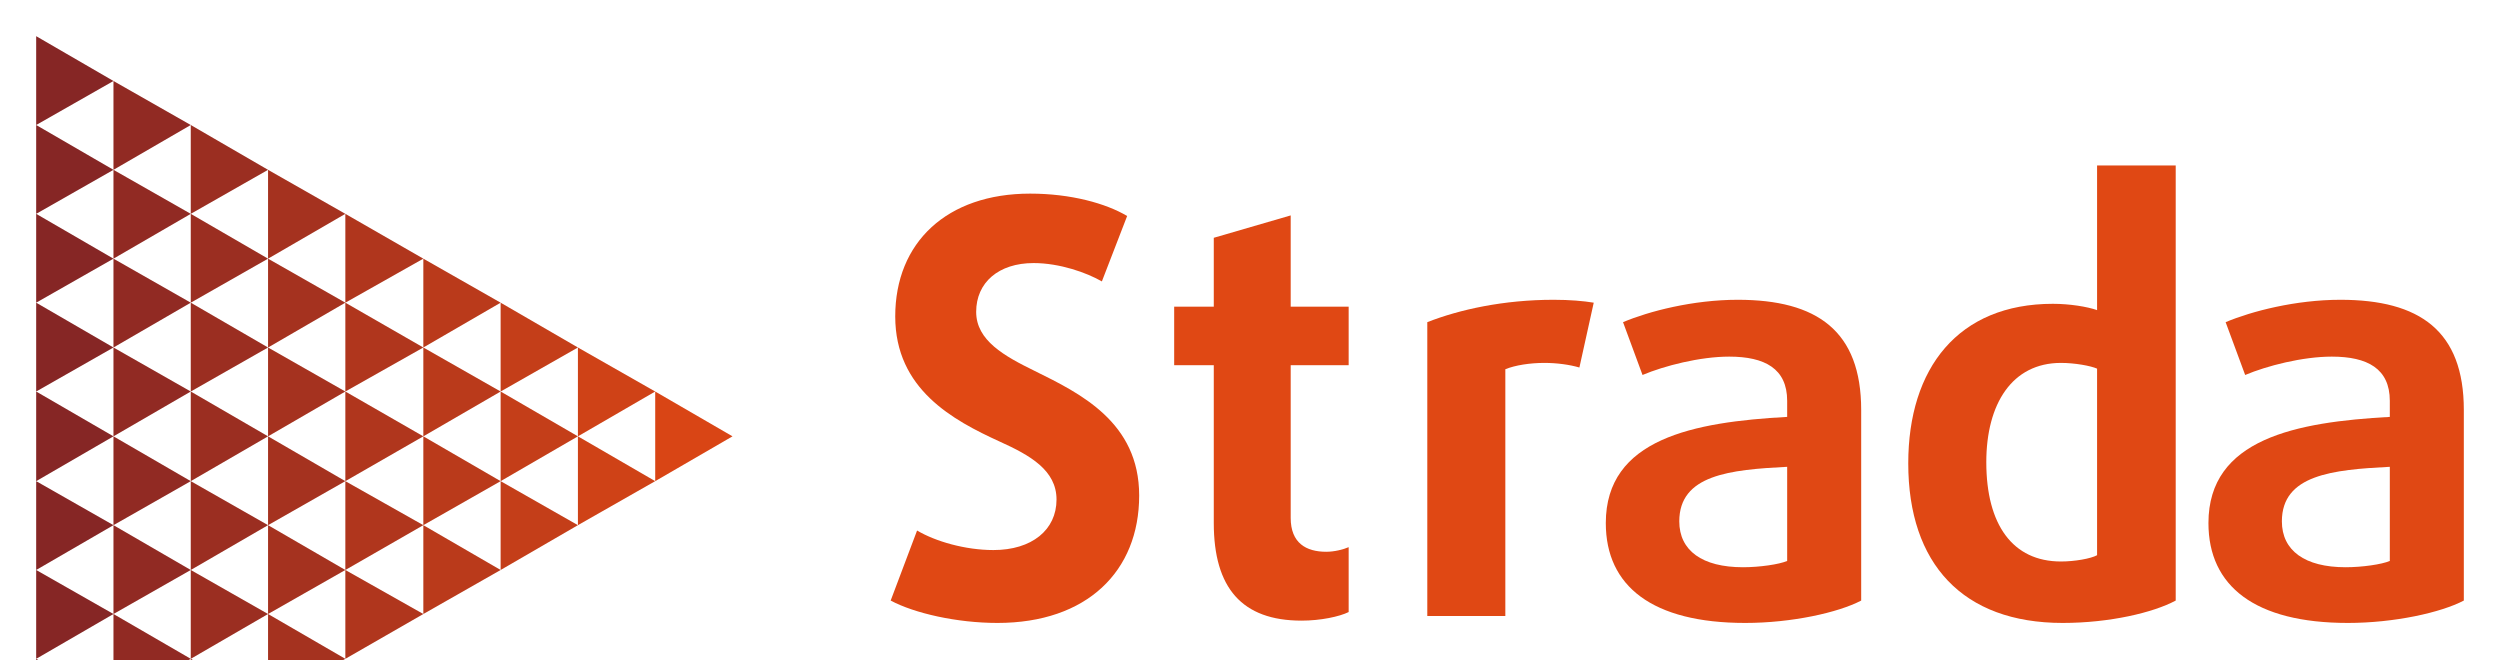
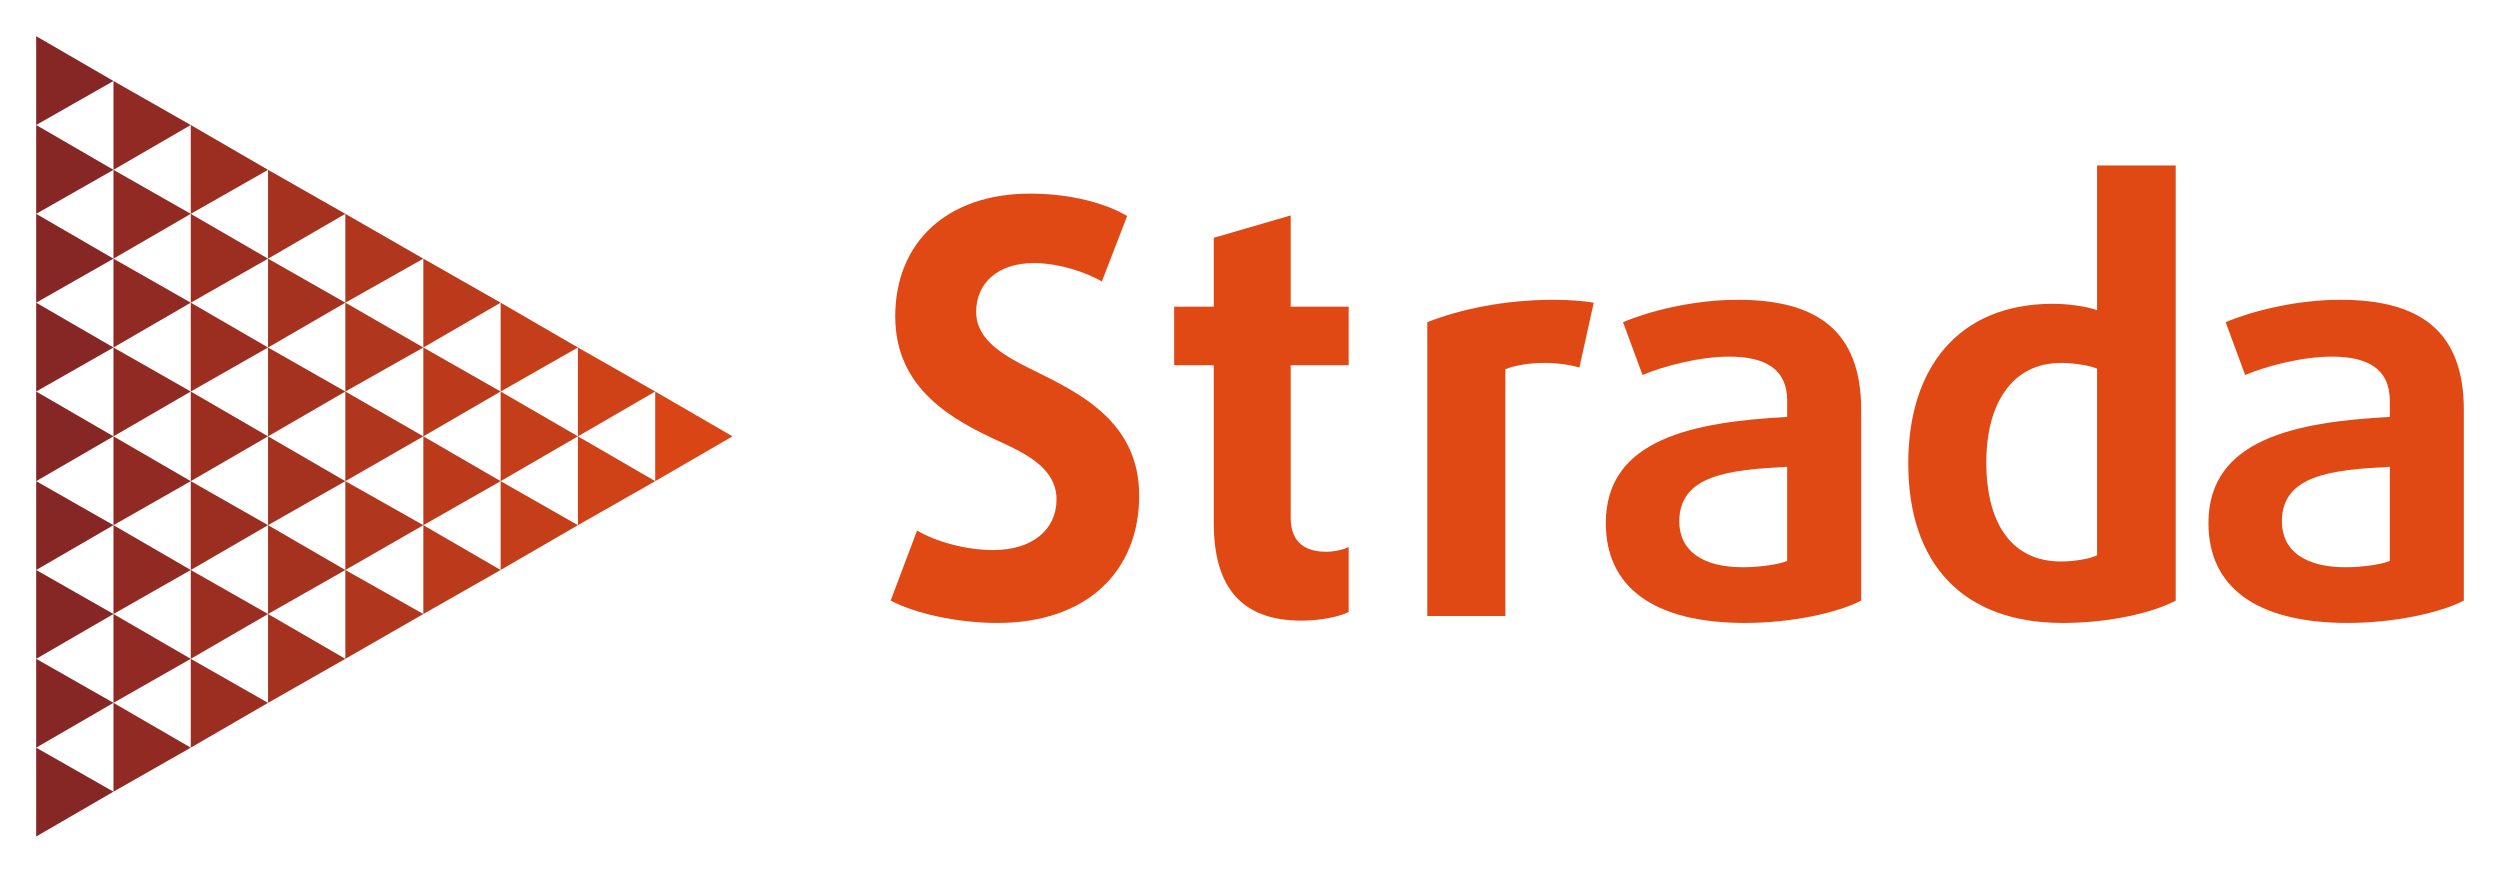
- <svg xmlns="http://www.w3.org/2000/svg" viewBox="143.0 117.0 552.9 145.8">
+ <svg xmlns="http://www.w3.org/2000/svg" viewBox="143.0 117.0 552.9 193.0">
  <g transform="translate(151.0,125.0) scale(154.0,177.0)">
    <polygon points="0,0 0,0.111 0.111,0.056" fill="rgb(134,38,37)" />
    <polygon points="0.111,0.056 0.111,0.167 0.222,0.111" fill="rgb(145,42,35)" />
    <polygon points="0.222,0.111 0.222,0.222 0.333,0.167" fill="rgb(155,46,33)" />
    <polygon points="0.333,0.167 0.333,0.278 0.444,0.222" fill="rgb(165,50,31)" />
    <polygon points="0.444,0.222 0.444,0.333 0.556,0.278" fill="rgb(176,54,29)" />
    <polygon points="0.556,0.278 0.556,0.389 0.667,0.333" fill="rgb(186,58,27)" />
    <polygon points="0.667,0.333 0.667,0.444 0.778,0.389" fill="rgb(196,62,25)" />
    <polygon points="0.778,0.389 0.778,0.5 0.889,0.444" fill="rgb(207,66,23)" />
    <polygon points="0.889,0.444 0.889,0.556 1,0.5" fill="rgb(217,69,21)" />
    <polygon points="0,0.111 0,0.222 0.111,0.167" fill="rgb(134,38,37)" />
    <polygon points="0.111,0.167 0.111,0.278 0.222,0.222" fill="rgb(145,42,35)" />
    <polygon points="0.222,0.222 0.222,0.333 0.333,0.278" fill="rgb(155,46,33)" />
    <polygon points="0.333,0.278 0.333,0.389 0.444,0.333" fill="rgb(165,50,31)" />
    <polygon points="0.444,0.333 0.444,0.444 0.556,0.389" fill="rgb(176,54,29)" />
    <polygon points="0.556,0.389 0.556,0.5 0.667,0.444" fill="rgb(186,58,27)" />
    <polygon points="0.667,0.444 0.667,0.556 0.778,0.5" fill="rgb(196,62,25)" />
    <polygon points="0.778,0.5 0.778,0.611 0.889,0.556" fill="rgb(207,66,23)" />
    <polygon points="0,0.222 0,0.333 0.111,0.278" fill="rgb(134,38,37)" />
    <polygon points="0.111,0.278 0.111,0.389 0.222,0.333" fill="rgb(145,42,35)" />
    <polygon points="0.222,0.333 0.222,0.444 0.333,0.389" fill="rgb(155,46,33)" />
    <polygon points="0.333,0.389 0.333,0.5 0.444,0.444" fill="rgb(165,50,31)" />
    <polygon points="0.444,0.444 0.444,0.556 0.556,0.5" fill="rgb(176,54,29)" />
    <polygon points="0.556,0.5 0.556,0.611 0.667,0.556" fill="rgb(186,58,27)" />
    <polygon points="0.667,0.556 0.667,0.667 0.778,0.611" fill="rgb(196,62,25)" />
    <polygon points="0,0.333 0,0.444 0.111,0.389" fill="rgb(134,38,37)" />
    <polygon points="0.111,0.389 0.111,0.5 0.222,0.444" fill="rgb(145,42,35)" />
    <polygon points="0.222,0.444 0.222,0.556 0.333,0.5" fill="rgb(155,46,33)" />
    <polygon points="0.333,0.5 0.333,0.611 0.444,0.556" fill="rgb(165,50,31)" />
    <polygon points="0.444,0.556 0.444,0.667 0.556,0.611" fill="rgb(176,54,29)" />
    <polygon points="0.556,0.611 0.556,0.722 0.667,0.667" fill="rgb(186,58,27)" />
    <polygon points="0,0.444 0,0.556 0.111,0.5" fill="rgb(134,38,37)" />
    <polygon points="0.111,0.5 0.111,0.611 0.222,0.556" fill="rgb(145,42,35)" />
    <polygon points="0.222,0.556 0.222,0.667 0.333,0.611" fill="rgb(155,46,33)" />
    <polygon points="0.333,0.611 0.333,0.722 0.444,0.667" fill="rgb(165,50,31)" />
    <polygon points="0.444,0.667 0.444,0.778 0.556,0.722" fill="rgb(176,54,29)" />
    <polygon points="0,0.556 0,0.667 0.111,0.611" fill="rgb(134,38,37)" />
    <polygon points="0.111,0.611 0.111,0.722 0.222,0.667" fill="rgb(145,42,35)" />
    <polygon points="0.222,0.667 0.222,0.778 0.333,0.722" fill="rgb(155,46,33)" />
    <polygon points="0.333,0.722 0.333,0.833 0.444,0.778" fill="rgb(165,50,31)" />
    <polygon points="0,0.667 0,0.778 0.111,0.722" fill="rgb(134,38,37)" />
    <polygon points="0.111,0.722 0.111,0.833 0.222,0.778" fill="rgb(145,42,35)" />
    <polygon points="0.222,0.778 0.222,0.889 0.333,0.833" fill="rgb(155,46,33)" />
    <polygon points="0,0.778 0,0.889 0.111,0.833" fill="rgb(134,38,37)" />
    <polygon points="0.111,0.833 0.111,0.944 0.222,0.889" fill="rgb(145,42,35)" />
    <polygon points="0,0.889 0,1 0.111,0.944" fill="rgb(134,38,37)" />
  </g>
  <path d="M 363.59,254.77 C 354.58,254.77 345.18,252.61 339.98,249.82 L 345.82,234.33 C 349.88,236.74 356.48,238.65 362.70,238.65 C 371.20,238.65 376.66,234.20 376.66,227.48 C 376.66,221.00 370.82,217.70 364.10,214.66 C 353.82,209.96 340.99,203.10 340.99,186.98 C 340.99,170.61 352.42,159.82 370.82,159.82 C 379.84,159.82 387.58,161.98 392.28,164.77 L 386.69,179.24 C 383.39,177.33 377.42,175.18 371.59,175.18 C 363.84,175.18 358.89,179.49 358.89,185.97 C 358.89,192.31 365.11,195.74 371.84,199.04 C 381.87,203.99 394.94,210.34 394.94,226.59 C 394.94,243.34 383.39,254.77 363.59,254.77 Z" fill="#E04814" />
  <path d="M 430.86,254.26 C 417.66,254.26 411.44,247.02 411.44,232.68 L 411.44,197.77 L 402.68,197.77 L 402.68,184.82 L 411.44,184.82 L 411.44,169.59 L 428.45,164.64 L 428.45,184.82 L 441.27,184.82 L 441.27,197.77 L 428.45,197.77 L 428.45,231.54 C 428.45,237.12 431.88,239.03 436.32,239.03 C 438.10,239.03 440.13,238.52 441.27,238.01 L 441.27,252.36 C 439.24,253.37 435.05,254.26 430.86,254.26 Z" fill="#E04814" />
  <path d="M 492.30,198.28 C 490.14,197.65 487.35,197.26 484.56,197.26 C 481.38,197.26 478.08,197.77 475.92,198.66 L 475.92,253.24 L 458.66,253.24 L 458.66,188.25 C 465.77,185.46 475.54,183.30 486.59,183.30 C 490.14,183.30 493.19,183.56 495.47,183.94 L 492.30,198.28 Z" fill="#E04814" />
  <path d="M 538.25,220.24 C 525.56,220.88 514.39,222.02 514.39,232.30 C 514.39,238.77 519.46,242.45 528.48,242.45 C 532.16,242.45 536.47,241.82 538.25,241.06 L 538.25,220.24 Z M 528.98,254.77 C 508.42,254.77 498.14,246.64 498.14,232.68 C 498.14,214.02 517.56,210.34 538.25,209.20 L 538.25,205.64 C 538.25,198.53 533.30,195.87 525.43,195.87 C 518.96,195.87 511.09,197.90 506.26,199.93 L 501.95,188.25 C 507.66,185.84 517.43,183.30 527.33,183.30 C 544.85,183.30 554.62,190.16 554.62,207.67 L 554.62,249.82 C 549.55,252.48 539.27,254.77 528.98,254.77 Z" fill="#E04814" />
  <path d="M 606.79,198.53 C 605.40,197.90 601.84,197.26 598.80,197.26 C 588.01,197.26 582.29,206.28 582.29,219.22 C 582.29,233.06 588.13,241.18 598.80,241.18 C 601.84,241.18 605.40,240.55 606.79,239.79 L 606.79,198.53 Z M 599.18,254.77 C 577.09,254.77 565.03,241.69 565.03,219.48 C 565.03,198.41 576.07,184.19 597.02,184.19 C 600.70,184.19 604.63,184.82 606.79,185.59 L 606.79,153.60 L 624.18,153.60 L 624.18,249.82 C 619.23,252.48 609.59,254.77 599.18,254.77 Z" fill="#E04814" />
  <path d="M 671.53,220.24 C 658.83,220.88 647.66,222.02 647.66,232.30 C 647.66,238.77 652.74,242.45 661.75,242.45 C 665.43,242.45 669.75,241.82 671.53,241.06 L 671.53,220.24 Z M 662.26,254.77 C 641.70,254.77 631.42,246.64 631.42,232.68 C 631.42,214.02 650.84,210.34 671.53,209.20 L 671.53,205.64 C 671.53,198.53 666.58,195.87 658.71,195.87 C 652.23,195.87 644.36,197.90 639.54,199.93 L 635.22,188.25 C 640.94,185.84 650.71,183.30 660.61,183.30 C 678.13,183.30 687.90,190.16 687.90,207.67 L 687.90,249.82 C 682.83,252.48 672.54,254.77 662.26,254.77 Z" fill="#E04814" />
</svg>
